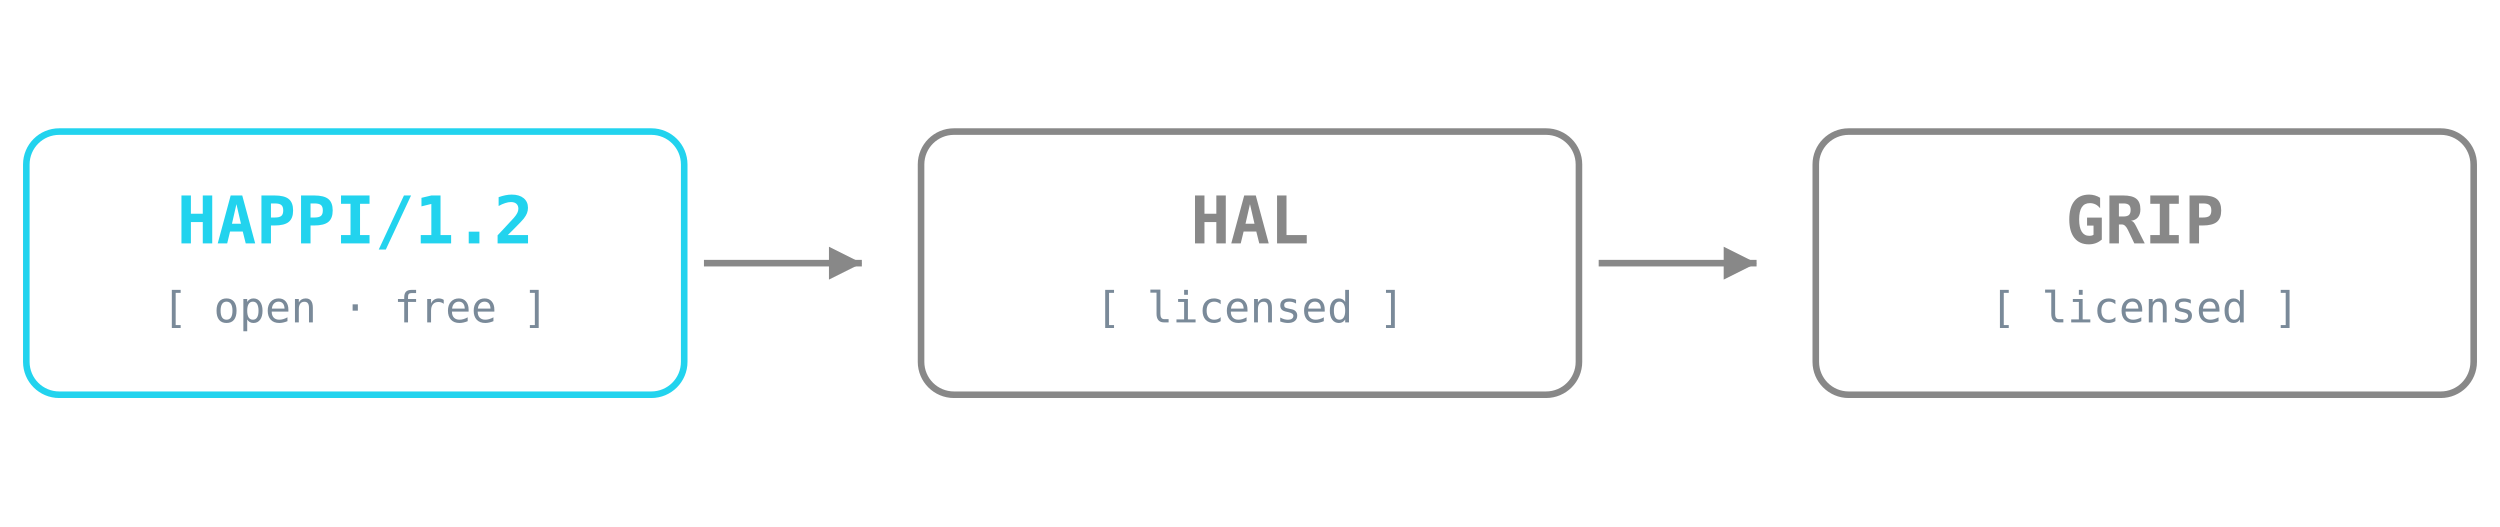
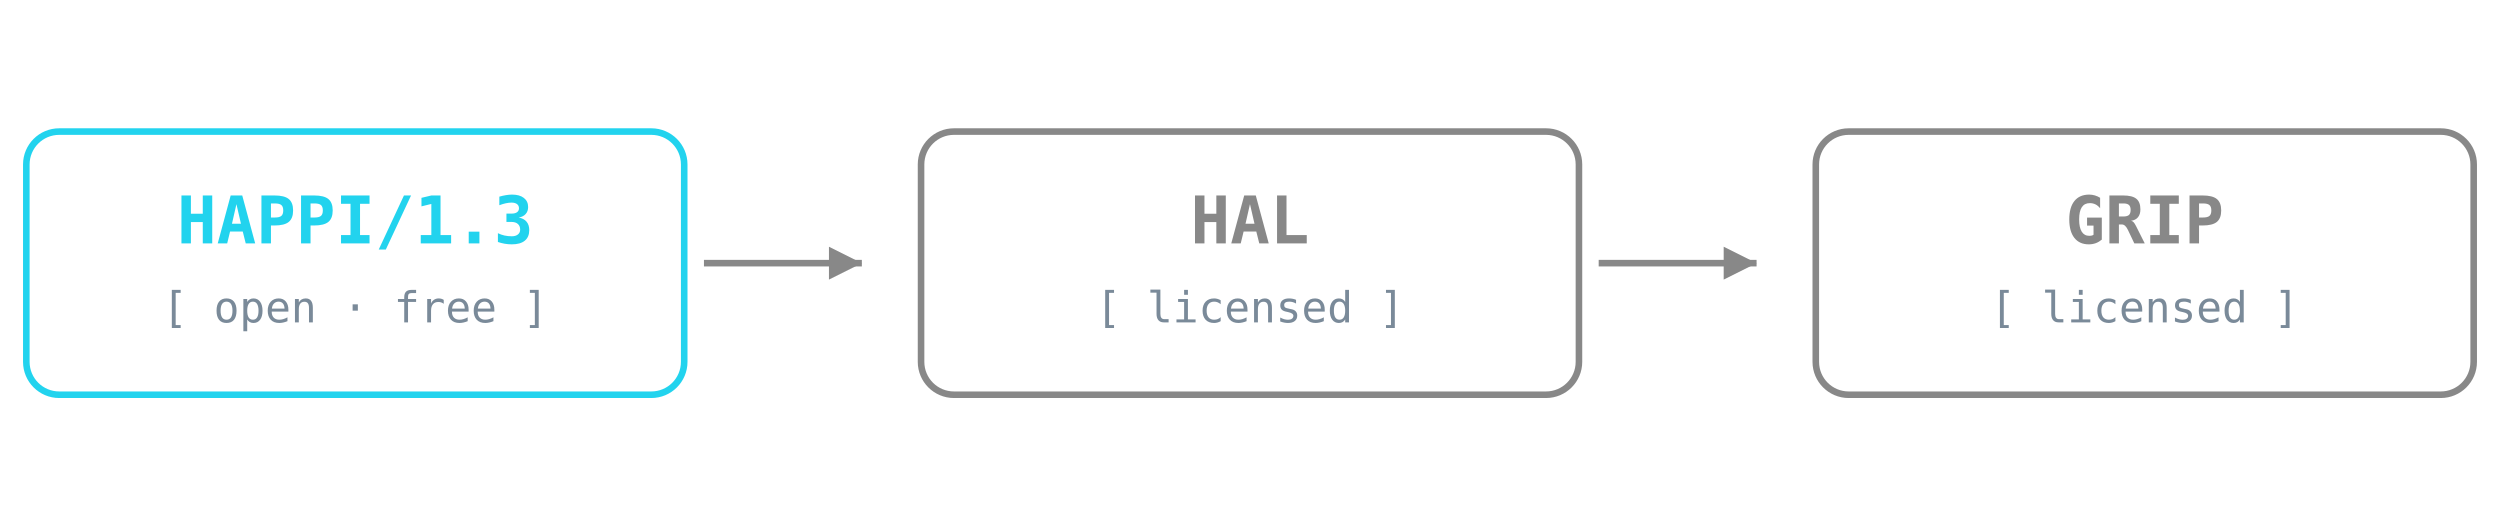
- <svg xmlns="http://www.w3.org/2000/svg" viewBox="0 0 760 160" font-family="ui-monospace,'JetBrains Mono',monospace" fill="none" role="img" aria-label="Open-core seam: HAPPI/1.2 is open and free; HAL and GRIP are licensed.">
+ <svg xmlns="http://www.w3.org/2000/svg" viewBox="0 0 760 160" font-family="ui-monospace,'JetBrains Mono',monospace" fill="none" role="img" aria-label="Open-core seam: HAPPI/1.3 is open and free; HAL and GRIP are licensed.">
  <rect x="8" y="40" width="200" height="80" rx="10" stroke="#22d3ee" stroke-width="2" />
-   <text x="108" y="74" fill="#22d3ee" font-size="20" font-weight="700" text-anchor="middle">HAPPI/1.2</text>
+   <text x="108" y="74" fill="#22d3ee" font-size="20" font-weight="700" text-anchor="middle">HAPPI/1.3</text>
  <text x="108" y="98" fill="#7a8a99" font-size="13" text-anchor="middle">[ open · free ]</text>
  <path d="M214 80 H262" stroke="#888" stroke-width="2" />
  <path d="M262 80 l-10 -5 v10 z" fill="#888" />
  <rect x="280" y="40" width="200" height="80" rx="10" stroke="#888" stroke-width="2" />
  <text x="380" y="74" fill="#888" font-size="20" font-weight="700" text-anchor="middle">HAL</text>
  <text x="380" y="98" fill="#7a8a99" font-size="13" text-anchor="middle">[ licensed ]</text>
  <path d="M486 80 H534" stroke="#888" stroke-width="2" />
  <path d="M534 80 l-10 -5 v10 z" fill="#888" />
  <rect x="552" y="40" width="200" height="80" rx="10" stroke="#888" stroke-width="2" />
  <text x="652" y="74" fill="#888" font-size="20" font-weight="700" text-anchor="middle">GRIP</text>
  <text x="652" y="98" fill="#7a8a99" font-size="13" text-anchor="middle">[ licensed ]</text>
</svg>
